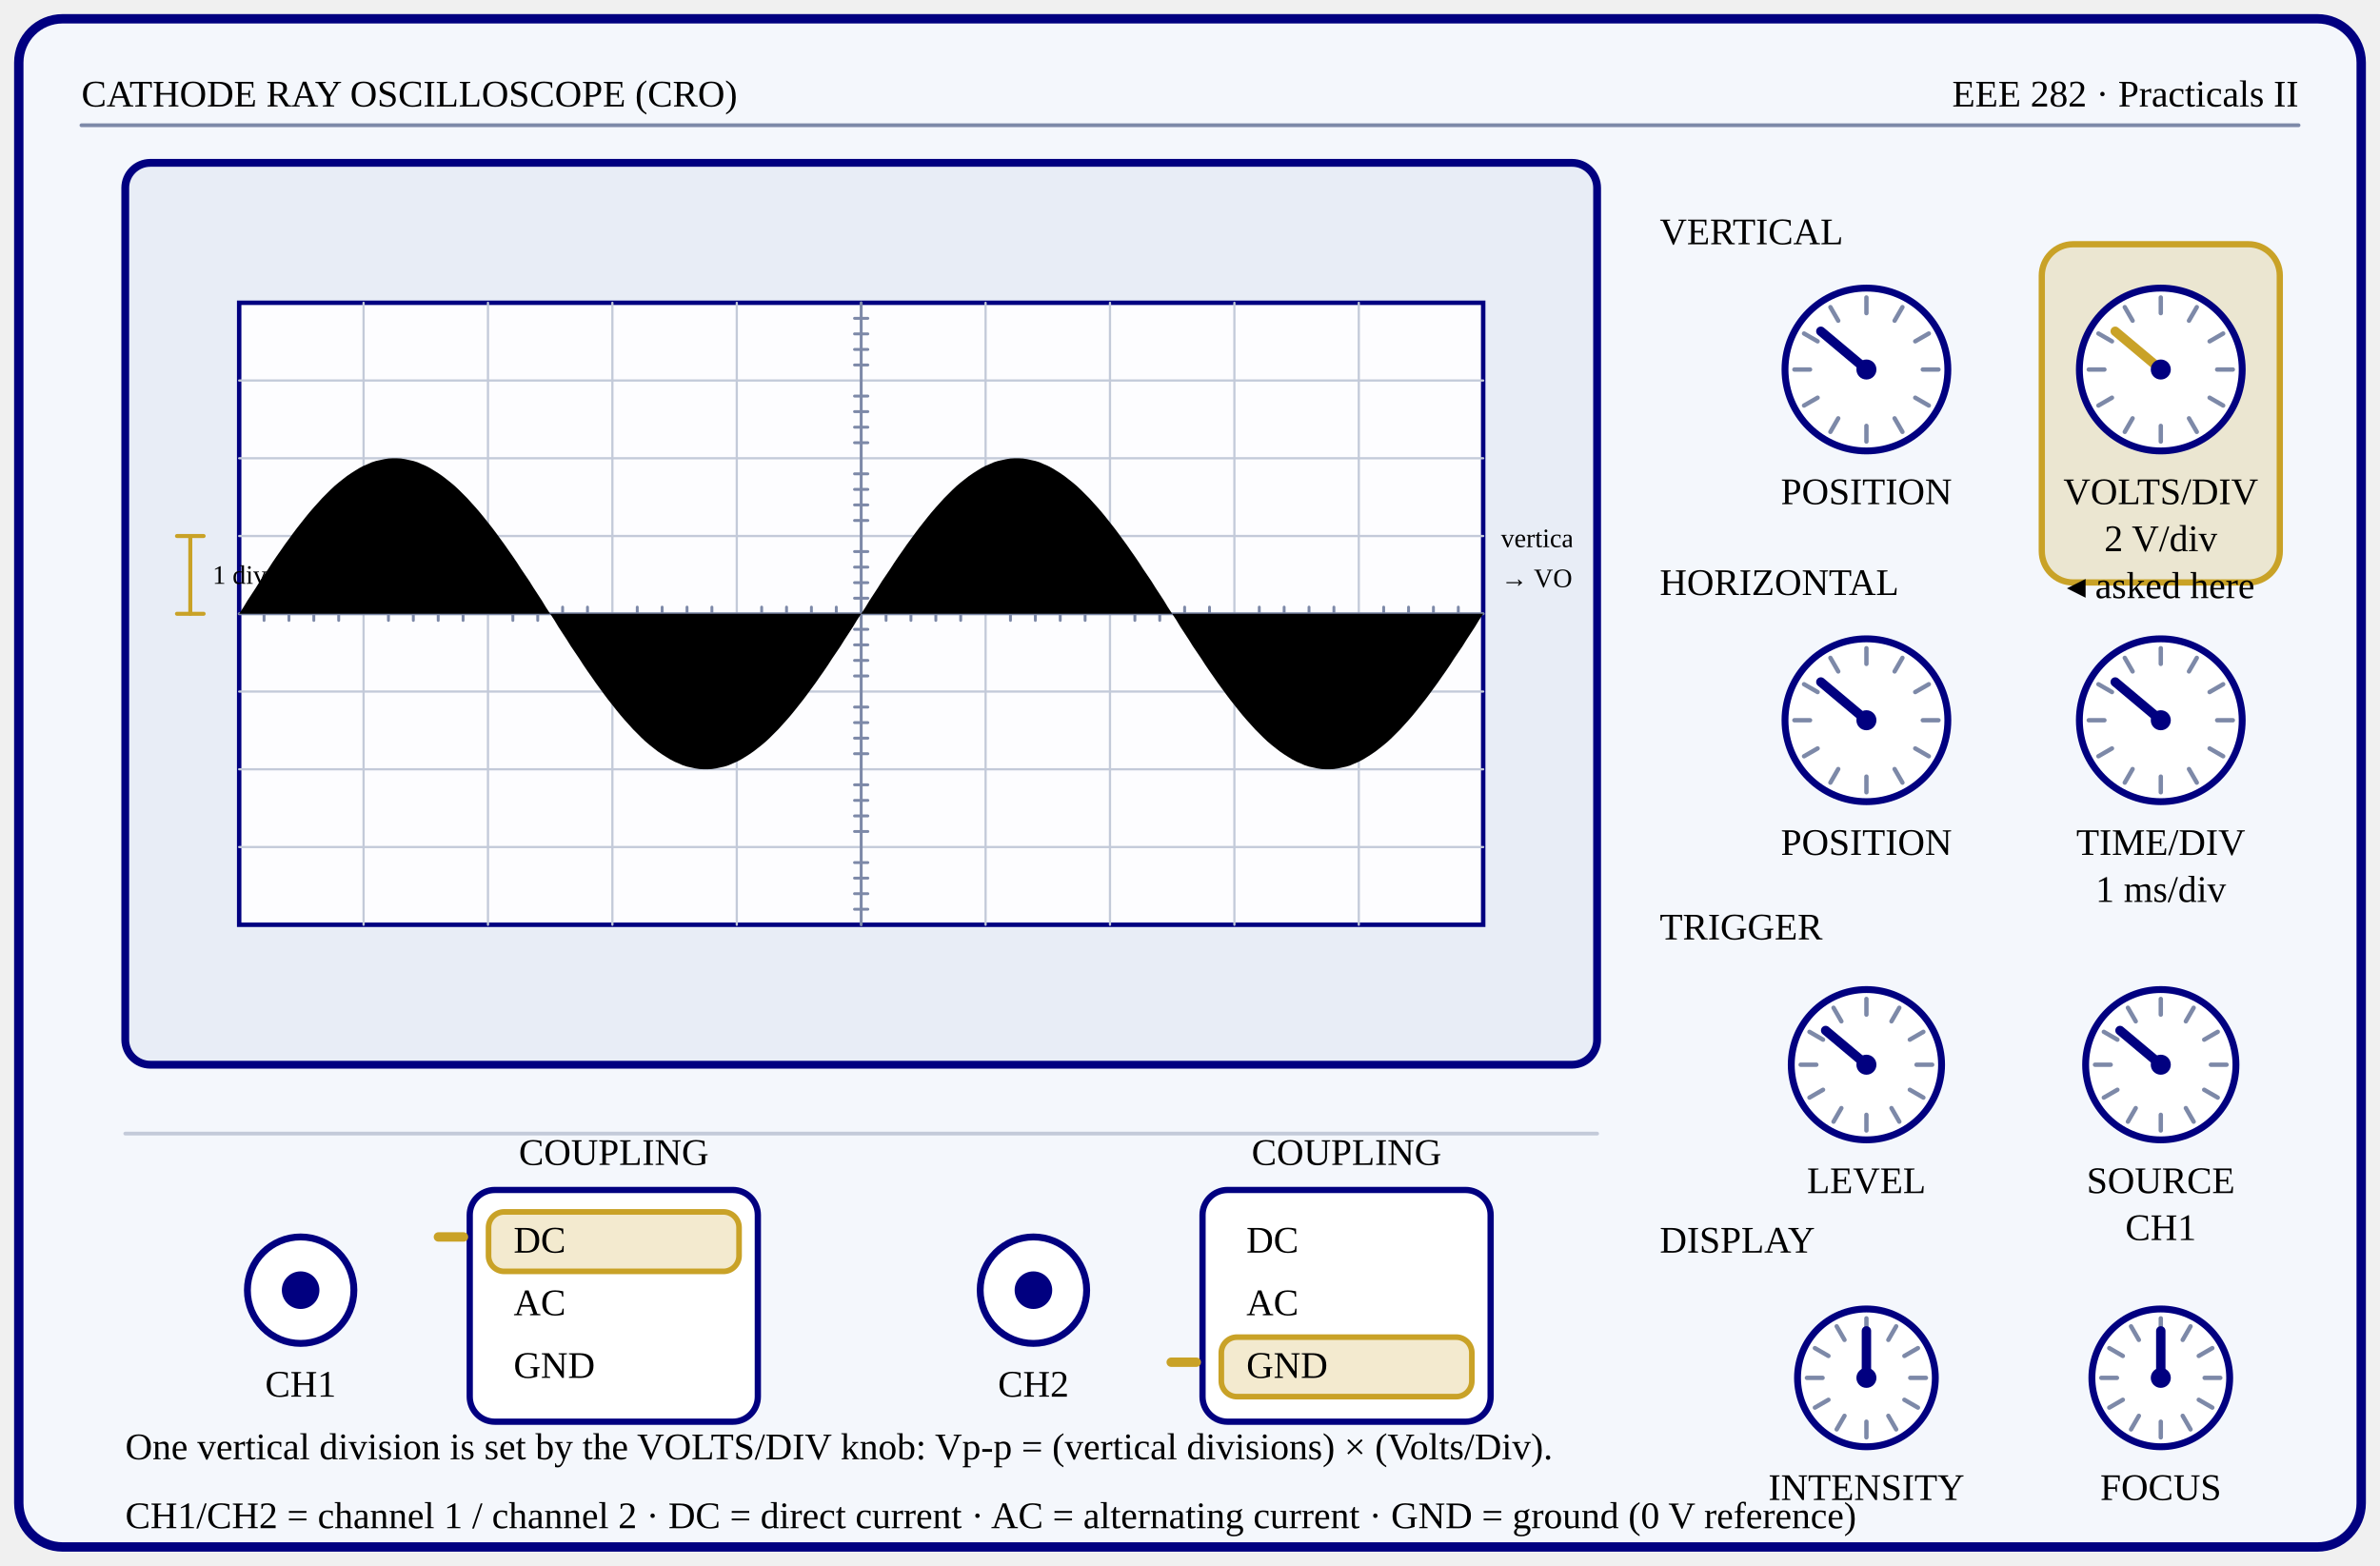
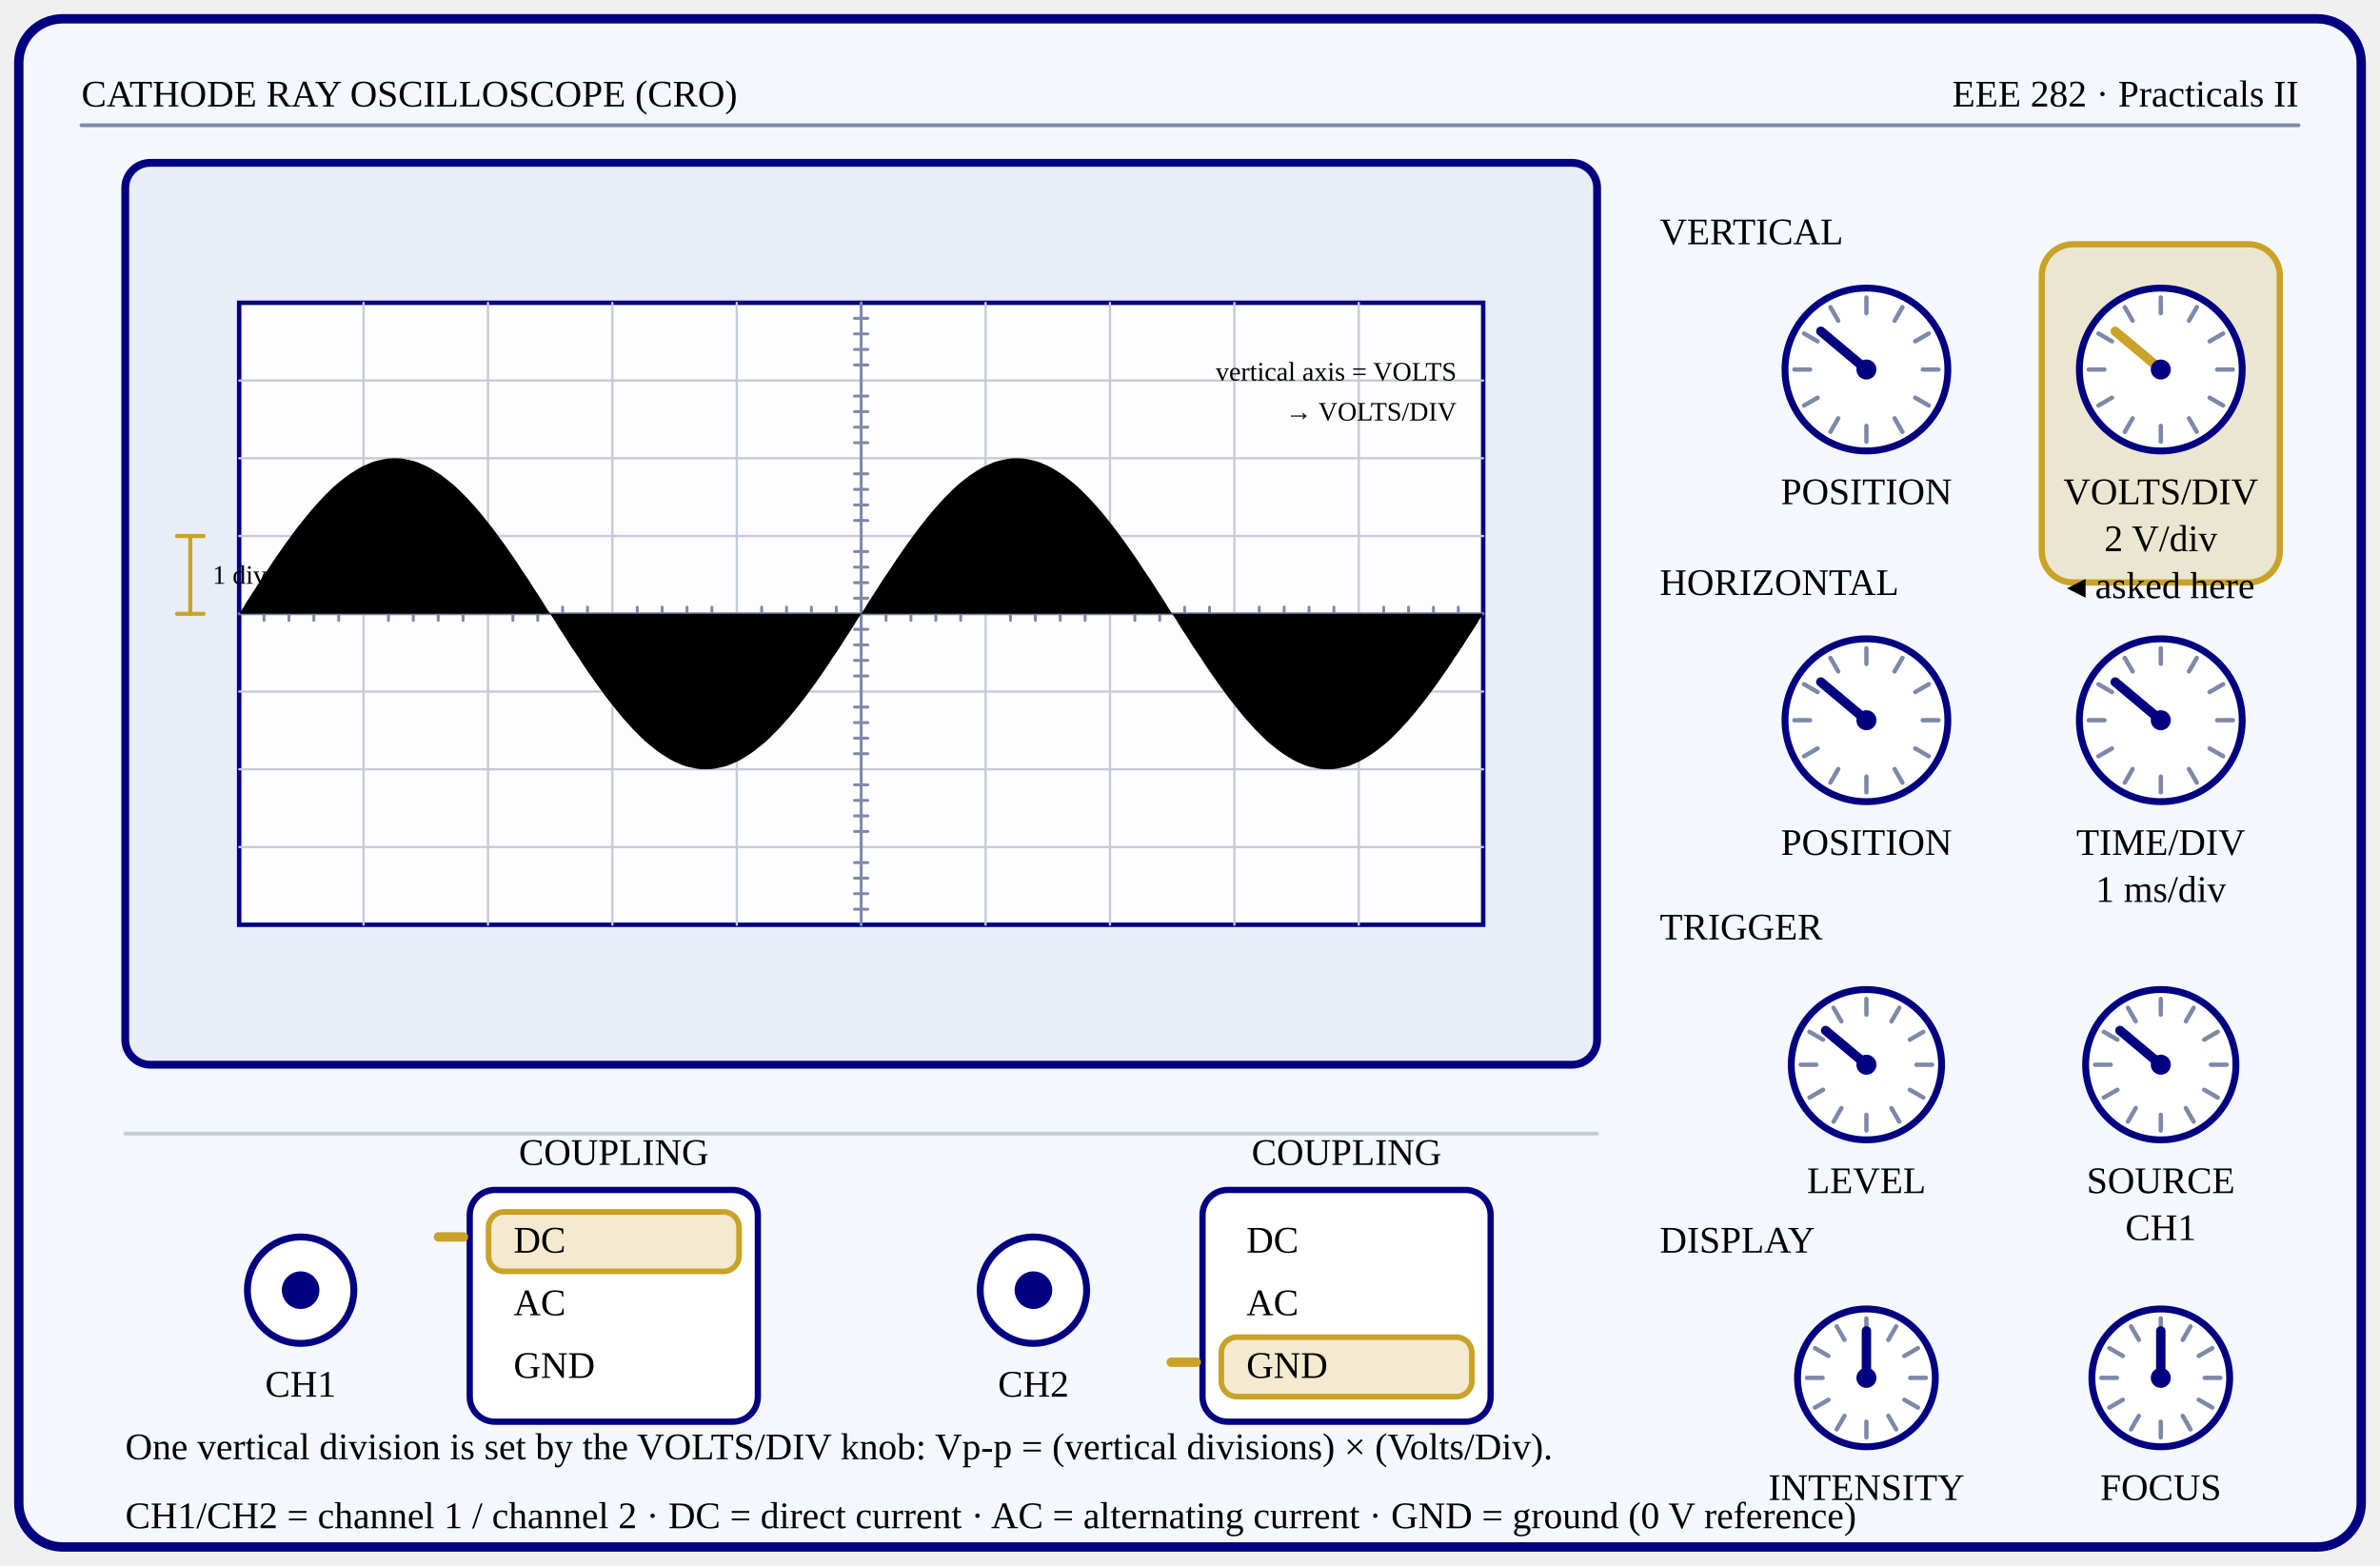
<svg xmlns="http://www.w3.org/2000/svg" class="diagram-svg" viewBox="0 0 760 500" preserveAspectRatio="xMidYMid meet" role="img">
  <rect x="6" y="6" width="748" height="488" rx="14" fill="#f4f7fc" stroke="#010080" stroke-width="3" />
  <text class="tb" x="26" y="34">CATHODE RAY OSCILLOSCOPE (CRO)</text>
  <text class="t11" x="734" y="34" text-anchor="end">EEE 282 · Practicals II</text>
  <line x1="26" y1="40" x2="734" y2="40" stroke="#7d89a8" stroke-width="1.2" stroke-linecap="round" />
  <rect x="40" y="52" width="470" height="288" rx="8" fill="#e8edf6" stroke="#010080" stroke-width="2.5" />
  <svg x="48" y="60" width="454" height="272" viewBox="0 0 640 320" preserveAspectRatio="xMidYMid meet">
    <rect x="40" y="20" width="560" height="280" fill="#fdfdff" stroke="#010080" stroke-width="2" />
    <line x1="96" y1="20" x2="96" y2="300" stroke="#c3cad9" stroke-width="1" stroke-linecap="round" />
    <line x1="152" y1="20" x2="152" y2="300" stroke="#c3cad9" stroke-width="1" stroke-linecap="round" />
    <line x1="208" y1="20" x2="208" y2="300" stroke="#c3cad9" stroke-width="1" stroke-linecap="round" />
    <line x1="264" y1="20" x2="264" y2="300" stroke="#c3cad9" stroke-width="1" stroke-linecap="round" />
    <line x1="320" y1="20" x2="320" y2="300" stroke="#c3cad9" stroke-width="1" stroke-linecap="round" />
    <line x1="376" y1="20" x2="376" y2="300" stroke="#c3cad9" stroke-width="1" stroke-linecap="round" />
    <line x1="432" y1="20" x2="432" y2="300" stroke="#c3cad9" stroke-width="1" stroke-linecap="round" />
    <line x1="488" y1="20" x2="488" y2="300" stroke="#c3cad9" stroke-width="1" stroke-linecap="round" />
    <line x1="544" y1="20" x2="544" y2="300" stroke="#c3cad9" stroke-width="1" stroke-linecap="round" />
    <line x1="40" y1="55" x2="600" y2="55" stroke="#c3cad9" stroke-width="1" stroke-linecap="round" />
    <line x1="40" y1="90" x2="600" y2="90" stroke="#c3cad9" stroke-width="1" stroke-linecap="round" />
    <line x1="40" y1="125" x2="600" y2="125" stroke="#c3cad9" stroke-width="1" stroke-linecap="round" />
    <line x1="40" y1="160" x2="600" y2="160" stroke="#c3cad9" stroke-width="1" stroke-linecap="round" />
    <line x1="40" y1="195" x2="600" y2="195" stroke="#c3cad9" stroke-width="1" stroke-linecap="round" />
    <line x1="40" y1="230" x2="600" y2="230" stroke="#c3cad9" stroke-width="1" stroke-linecap="round" />
    <line x1="40" y1="265" x2="600" y2="265" stroke="#c3cad9" stroke-width="1" stroke-linecap="round" />
    <line x1="40" y1="160" x2="600" y2="160" stroke="#7d89a8" stroke-width="1.3" stroke-linecap="round" />
    <line x1="320" y1="20" x2="320" y2="300" stroke="#7d89a8" stroke-width="1.3" stroke-linecap="round" />
    <line x1="51.2" y1="157" x2="51.2" y2="163" stroke="#7d89a8" stroke-width="1.3" stroke-linecap="round" />
    <line x1="62.4" y1="157" x2="62.4" y2="163" stroke="#7d89a8" stroke-width="1.3" stroke-linecap="round" />
    <line x1="73.6" y1="157" x2="73.6" y2="163" stroke="#7d89a8" stroke-width="1.3" stroke-linecap="round" />
    <line x1="84.8" y1="157" x2="84.8" y2="163" stroke="#7d89a8" stroke-width="1.3" stroke-linecap="round" />
    <line x1="107.2" y1="157" x2="107.2" y2="163" stroke="#7d89a8" stroke-width="1.3" stroke-linecap="round" />
    <line x1="118.4" y1="157" x2="118.4" y2="163" stroke="#7d89a8" stroke-width="1.3" stroke-linecap="round" />
    <line x1="129.6" y1="157" x2="129.6" y2="163" stroke="#7d89a8" stroke-width="1.3" stroke-linecap="round" />
    <line x1="140.8" y1="157" x2="140.8" y2="163" stroke="#7d89a8" stroke-width="1.3" stroke-linecap="round" />
    <line x1="163.2" y1="157" x2="163.2" y2="163" stroke="#7d89a8" stroke-width="1.3" stroke-linecap="round" />
    <line x1="174.4" y1="157" x2="174.4" y2="163" stroke="#7d89a8" stroke-width="1.3" stroke-linecap="round" />
    <line x1="185.6" y1="157" x2="185.6" y2="163" stroke="#7d89a8" stroke-width="1.3" stroke-linecap="round" />
    <line x1="196.8" y1="157" x2="196.8" y2="163" stroke="#7d89a8" stroke-width="1.3" stroke-linecap="round" />
    <line x1="219.2" y1="157" x2="219.2" y2="163" stroke="#7d89a8" stroke-width="1.3" stroke-linecap="round" />
    <line x1="230.4" y1="157" x2="230.4" y2="163" stroke="#7d89a8" stroke-width="1.3" stroke-linecap="round" />
    <line x1="241.6" y1="157" x2="241.6" y2="163" stroke="#7d89a8" stroke-width="1.3" stroke-linecap="round" />
    <line x1="252.8" y1="157" x2="252.8" y2="163" stroke="#7d89a8" stroke-width="1.3" stroke-linecap="round" />
    <line x1="275.2" y1="157" x2="275.2" y2="163" stroke="#7d89a8" stroke-width="1.3" stroke-linecap="round" />
    <line x1="286.4" y1="157" x2="286.4" y2="163" stroke="#7d89a8" stroke-width="1.3" stroke-linecap="round" />
    <line x1="297.6" y1="157" x2="297.6" y2="163" stroke="#7d89a8" stroke-width="1.3" stroke-linecap="round" />
    <line x1="308.8" y1="157" x2="308.8" y2="163" stroke="#7d89a8" stroke-width="1.3" stroke-linecap="round" />
    <line x1="331.2" y1="157" x2="331.2" y2="163" stroke="#7d89a8" stroke-width="1.3" stroke-linecap="round" />
    <line x1="342.4" y1="157" x2="342.4" y2="163" stroke="#7d89a8" stroke-width="1.3" stroke-linecap="round" />
    <line x1="353.6" y1="157" x2="353.6" y2="163" stroke="#7d89a8" stroke-width="1.3" stroke-linecap="round" />
    <line x1="364.8" y1="157" x2="364.8" y2="163" stroke="#7d89a8" stroke-width="1.3" stroke-linecap="round" />
    <line x1="387.2" y1="157" x2="387.2" y2="163" stroke="#7d89a8" stroke-width="1.3" stroke-linecap="round" />
    <line x1="398.4" y1="157" x2="398.4" y2="163" stroke="#7d89a8" stroke-width="1.3" stroke-linecap="round" />
    <line x1="409.6" y1="157" x2="409.6" y2="163" stroke="#7d89a8" stroke-width="1.3" stroke-linecap="round" />
    <line x1="420.8" y1="157" x2="420.8" y2="163" stroke="#7d89a8" stroke-width="1.3" stroke-linecap="round" />
    <line x1="443.2" y1="157" x2="443.2" y2="163" stroke="#7d89a8" stroke-width="1.3" stroke-linecap="round" />
    <line x1="454.4" y1="157" x2="454.4" y2="163" stroke="#7d89a8" stroke-width="1.3" stroke-linecap="round" />
    <line x1="465.6" y1="157" x2="465.6" y2="163" stroke="#7d89a8" stroke-width="1.3" stroke-linecap="round" />
    <line x1="476.8" y1="157" x2="476.8" y2="163" stroke="#7d89a8" stroke-width="1.3" stroke-linecap="round" />
    <line x1="499.2" y1="157" x2="499.2" y2="163" stroke="#7d89a8" stroke-width="1.3" stroke-linecap="round" />
    <line x1="510.4" y1="157" x2="510.4" y2="163" stroke="#7d89a8" stroke-width="1.3" stroke-linecap="round" />
    <line x1="521.6" y1="157" x2="521.6" y2="163" stroke="#7d89a8" stroke-width="1.3" stroke-linecap="round" />
    <line x1="532.8" y1="157" x2="532.8" y2="163" stroke="#7d89a8" stroke-width="1.3" stroke-linecap="round" />
    <line x1="555.2" y1="157" x2="555.2" y2="163" stroke="#7d89a8" stroke-width="1.3" stroke-linecap="round" />
    <line x1="566.4" y1="157" x2="566.4" y2="163" stroke="#7d89a8" stroke-width="1.3" stroke-linecap="round" />
    <line x1="577.6" y1="157" x2="577.6" y2="163" stroke="#7d89a8" stroke-width="1.3" stroke-linecap="round" />
    <line x1="588.8" y1="157" x2="588.8" y2="163" stroke="#7d89a8" stroke-width="1.3" stroke-linecap="round" />
    <line x1="317" y1="27" x2="323" y2="27" stroke="#7d89a8" stroke-width="1.3" stroke-linecap="round" />
    <line x1="317" y1="34" x2="323" y2="34" stroke="#7d89a8" stroke-width="1.3" stroke-linecap="round" />
    <line x1="317" y1="41" x2="323" y2="41" stroke="#7d89a8" stroke-width="1.3" stroke-linecap="round" />
    <line x1="317" y1="48" x2="323" y2="48" stroke="#7d89a8" stroke-width="1.3" stroke-linecap="round" />
    <line x1="317" y1="62" x2="323" y2="62" stroke="#7d89a8" stroke-width="1.3" stroke-linecap="round" />
    <line x1="317" y1="69" x2="323" y2="69" stroke="#7d89a8" stroke-width="1.3" stroke-linecap="round" />
    <line x1="317" y1="76" x2="323" y2="76" stroke="#7d89a8" stroke-width="1.3" stroke-linecap="round" />
    <line x1="317" y1="83" x2="323" y2="83" stroke="#7d89a8" stroke-width="1.3" stroke-linecap="round" />
    <line x1="317" y1="97" x2="323" y2="97" stroke="#7d89a8" stroke-width="1.3" stroke-linecap="round" />
    <line x1="317" y1="104" x2="323" y2="104" stroke="#7d89a8" stroke-width="1.3" stroke-linecap="round" />
    <line x1="317" y1="111" x2="323" y2="111" stroke="#7d89a8" stroke-width="1.3" stroke-linecap="round" />
    <line x1="317" y1="118" x2="323" y2="118" stroke="#7d89a8" stroke-width="1.3" stroke-linecap="round" />
    <line x1="317" y1="132" x2="323" y2="132" stroke="#7d89a8" stroke-width="1.3" stroke-linecap="round" />
    <line x1="317" y1="139" x2="323" y2="139" stroke="#7d89a8" stroke-width="1.3" stroke-linecap="round" />
    <line x1="317" y1="146" x2="323" y2="146" stroke="#7d89a8" stroke-width="1.3" stroke-linecap="round" />
    <line x1="317" y1="153" x2="323" y2="153" stroke="#7d89a8" stroke-width="1.3" stroke-linecap="round" />
    <line x1="317" y1="167" x2="323" y2="167" stroke="#7d89a8" stroke-width="1.3" stroke-linecap="round" />
    <line x1="317" y1="174" x2="323" y2="174" stroke="#7d89a8" stroke-width="1.3" stroke-linecap="round" />
    <line x1="317" y1="181" x2="323" y2="181" stroke="#7d89a8" stroke-width="1.3" stroke-linecap="round" />
    <line x1="317" y1="188" x2="323" y2="188" stroke="#7d89a8" stroke-width="1.3" stroke-linecap="round" />
    <line x1="317" y1="202" x2="323" y2="202" stroke="#7d89a8" stroke-width="1.3" stroke-linecap="round" />
    <line x1="317" y1="209" x2="323" y2="209" stroke="#7d89a8" stroke-width="1.3" stroke-linecap="round" />
    <line x1="317" y1="216" x2="323" y2="216" stroke="#7d89a8" stroke-width="1.3" stroke-linecap="round" />
    <line x1="317" y1="223" x2="323" y2="223" stroke="#7d89a8" stroke-width="1.3" stroke-linecap="round" />
    <line x1="317" y1="237" x2="323" y2="237" stroke="#7d89a8" stroke-width="1.3" stroke-linecap="round" />
    <line x1="317" y1="244" x2="323" y2="244" stroke="#7d89a8" stroke-width="1.3" stroke-linecap="round" />
    <line x1="317" y1="251" x2="323" y2="251" stroke="#7d89a8" stroke-width="1.3" stroke-linecap="round" />
    <line x1="317" y1="258" x2="323" y2="258" stroke="#7d89a8" stroke-width="1.3" stroke-linecap="round" />
    <line x1="317" y1="272" x2="323" y2="272" stroke="#7d89a8" stroke-width="1.3" stroke-linecap="round" />
    <line x1="317" y1="279" x2="323" y2="279" stroke="#7d89a8" stroke-width="1.3" stroke-linecap="round" />
    <line x1="317" y1="286" x2="323" y2="286" stroke="#7d89a8" stroke-width="1.3" stroke-linecap="round" />
    <line x1="317" y1="293" x2="323" y2="293" stroke="#7d89a8" stroke-width="1.3" stroke-linecap="round" />
    <path class="w" d="M40.0 160.0 L41.9 157.1 L43.7 154.1 L45.6 151.2 L47.5 148.3 L49.3 145.4 L51.2 142.6 L53.1 139.8 L54.9 137.0 L56.8 134.2 L58.7 131.5 L60.5 128.9 L62.4 126.3 L64.3 123.7 L66.1 121.3 L68.0 118.9 L69.9 116.5 L71.7 114.3 L73.6 112.1 L75.5 110.0 L77.3 108.0 L79.2 106.1 L81.1 104.2 L82.9 102.5 L84.8 100.9 L86.7 99.4 L88.5 98.0 L90.4 96.7 L92.3 95.5 L94.1 94.4 L96.0 93.4 L97.9 92.6 L99.7 91.8 L101.6 91.2 L103.5 90.8 L105.3 90.4 L107.2 90.1 L109.1 90.0 L110.9 90.0 L112.8 90.1 L114.7 90.4 L116.5 90.8 L118.4 91.2 L120.3 91.8 L122.1 92.6 L124.0 93.4 L125.9 94.4 L127.7 95.5 L129.6 96.7 L131.5 98.0 L133.3 99.4 L135.2 100.9 L137.1 102.5 L138.9 104.2 L140.8 106.1 L142.7 108.0 L144.5 110.0 L146.4 112.1 L148.3 114.3 L150.1 116.5 L152.0 118.9 L153.9 121.3 L155.7 123.7 L157.6 126.3 L159.5 128.9 L161.3 131.5 L163.2 134.2 L165.1 137.0 L166.9 139.8 L168.8 142.6 L170.7 145.4 L172.5 148.3 L174.4 151.2 L176.3 154.1 L178.1 157.1 L180.0 160.0 L181.9 162.9 L183.7 165.9 L185.6 168.8 L187.5 171.7 L189.3 174.6 L191.2 177.4 L193.1 180.2 L194.9 183.0 L196.8 185.8 L198.7 188.5 L200.5 191.1 L202.4 193.7 L204.3 196.3 L206.1 198.7 L208.0 201.1 L209.9 203.5 L211.7 205.7 L213.6 207.9 L215.5 210.0 L217.3 212.0 L219.2 213.9 L221.1 215.8 L222.9 217.5 L224.8 219.1 L226.7 220.6 L228.5 222.0 L230.4 223.3 L232.3 224.5 L234.1 225.6 L236.0 226.6 L237.9 227.4 L239.7 228.2 L241.6 228.8 L243.5 229.2 L245.3 229.6 L247.2 229.9 L249.1 230.0 L250.9 230.0 L252.8 229.9 L254.7 229.6 L256.5 229.2 L258.4 228.8 L260.3 228.2 L262.1 227.4 L264.0 226.6 L265.9 225.6 L267.7 224.5 L269.6 223.3 L271.5 222.0 L273.3 220.6 L275.2 219.1 L277.1 217.5 L278.9 215.8 L280.8 213.9 L282.7 212.0 L284.5 210.0 L286.4 207.9 L288.3 205.7 L290.1 203.5 L292.0 201.1 L293.9 198.7 L295.7 196.3 L297.6 193.7 L299.5 191.1 L301.3 188.5 L303.2 185.8 L305.1 183.0 L306.9 180.2 L308.8 177.4 L310.7 174.6 L312.5 171.7 L314.4 168.8 L316.3 165.9 L318.1 162.9 L320.0 160.0 L321.9 157.1 L323.7 154.1 L325.6 151.2 L327.5 148.3 L329.3 145.4 L331.2 142.6 L333.1 139.8 L334.9 137.0 L336.8 134.2 L338.7 131.5 L340.5 128.9 L342.4 126.3 L344.3 123.7 L346.1 121.3 L348.0 118.9 L349.9 116.5 L351.7 114.3 L353.6 112.1 L355.5 110.0 L357.3 108.0 L359.2 106.1 L361.1 104.2 L362.9 102.5 L364.8 100.9 L366.7 99.4 L368.5 98.0 L370.4 96.7 L372.3 95.5 L374.1 94.4 L376.0 93.4 L377.9 92.6 L379.7 91.8 L381.6 91.2 L383.5 90.8 L385.3 90.4 L387.2 90.1 L389.1 90.0 L390.9 90.0 L392.8 90.1 L394.7 90.4 L396.5 90.8 L398.4 91.2 L400.3 91.8 L402.1 92.6 L404.0 93.4 L405.9 94.4 L407.7 95.5 L409.6 96.7 L411.5 98.0 L413.3 99.4 L415.2 100.9 L417.1 102.5 L418.9 104.2 L420.8 106.1 L422.7 108.0 L424.5 110.0 L426.4 112.1 L428.3 114.3 L430.1 116.5 L432.0 118.9 L433.9 121.3 L435.7 123.7 L437.6 126.3 L439.5 128.9 L441.3 131.5 L443.2 134.2 L445.1 137.0 L446.9 139.8 L448.8 142.6 L450.7 145.4 L452.5 148.3 L454.4 151.2 L456.3 154.1 L458.1 157.1 L460.0 160.0 L461.9 162.9 L463.7 165.9 L465.6 168.8 L467.5 171.7 L469.3 174.6 L471.2 177.4 L473.1 180.2 L474.9 183.0 L476.8 185.8 L478.7 188.5 L480.5 191.1 L482.4 193.7 L484.3 196.3 L486.1 198.7 L488.0 201.1 L489.9 203.5 L491.7 205.7 L493.6 207.9 L495.5 210.0 L497.3 212.0 L499.2 213.9 L501.1 215.8 L502.9 217.5 L504.8 219.1 L506.7 220.6 L508.5 222.0 L510.4 223.3 L512.3 224.5 L514.1 225.6 L516.0 226.6 L517.9 227.4 L519.7 228.2 L521.6 228.8 L523.5 229.2 L525.3 229.6 L527.2 229.9 L529.1 230.0 L530.9 230.0 L532.8 229.9 L534.7 229.6 L536.5 229.2 L538.4 228.8 L540.3 228.2 L542.1 227.4 L544.0 226.6 L545.9 225.6 L547.7 224.5 L549.6 223.3 L551.5 222.0 L553.3 220.6 L555.2 219.1 L557.1 217.5 L558.9 215.8 L560.8 213.9 L562.7 212.0 L564.5 210.0 L566.4 207.9 L568.3 205.7 L570.1 203.5 L572.0 201.1 L573.9 198.7 L575.7 196.3 L577.6 193.7 L579.5 191.1 L581.3 188.5 L583.2 185.8 L585.1 183.0 L586.9 180.2 L588.8 177.4 L590.7 174.6 L592.5 171.7 L594.4 168.8 L596.3 165.9 L598.1 162.9 L600.0 160.0" />
    <line x1="18" y1="125" x2="18" y2="160" stroke="#C9A227" stroke-width="1.8" stroke-linecap="round" />
    <line x1="12" y1="125" x2="24" y2="125" stroke="#C9A227" stroke-width="1.8" stroke-linecap="round" />
    <line x1="12" y1="160" x2="24" y2="160" stroke="#C9A227" stroke-width="1.8" stroke-linecap="round" />
-     <text class="tg" x="28" y="146.5">1 div</text>
-     <text class="t13" x="608" y="130">vertical axis = VOLTS</text>
-     <text class="t13" x="608" y="148">→ VOLTS/DIV</text>
+     <text class="tg" x="28" y="146.5" text-anchor="start">1 div</text>
+     <text class="t13" x="588" y="55" text-anchor="end">vertical axis = VOLTS</text>
+     <text class="t13" x="588" y="73" text-anchor="end">→ VOLTS/DIV</text>
  </svg>
  <text class="tb" x="530" y="78">VERTICAL</text>
  <circle cx="596" cy="118" r="26" fill="#ffffff" stroke="#010080" stroke-width="2.2" />
  <line x1="580.412" y1="109" x2="576.081" y2="106.5" stroke="#7d89a8" stroke-width="1.4" stroke-linecap="round" />
  <line x1="587" y1="102.412" x2="584.5" y2="98.081" stroke="#7d89a8" stroke-width="1.4" stroke-linecap="round" />
  <line x1="596" y1="100" x2="596" y2="95" stroke="#7d89a8" stroke-width="1.4" stroke-linecap="round" />
  <line x1="605" y1="102.412" x2="607.5" y2="98.081" stroke="#7d89a8" stroke-width="1.4" stroke-linecap="round" />
  <line x1="611.588" y1="109" x2="615.919" y2="106.5" stroke="#7d89a8" stroke-width="1.4" stroke-linecap="round" />
  <line x1="614" y1="118" x2="619" y2="118" stroke="#7d89a8" stroke-width="1.4" stroke-linecap="round" />
  <line x1="611.588" y1="127" x2="615.919" y2="129.5" stroke="#7d89a8" stroke-width="1.4" stroke-linecap="round" />
  <line x1="605" y1="133.588" x2="607.5" y2="137.919" stroke="#7d89a8" stroke-width="1.4" stroke-linecap="round" />
  <line x1="596" y1="136" x2="596" y2="141" stroke="#7d89a8" stroke-width="1.4" stroke-linecap="round" />
  <line x1="587" y1="133.588" x2="584.5" y2="137.919" stroke="#7d89a8" stroke-width="1.4" stroke-linecap="round" />
  <line x1="580.412" y1="127" x2="576.081" y2="129.5" stroke="#7d89a8" stroke-width="1.4" stroke-linecap="round" />
  <line x1="578" y1="118" x2="573" y2="118" stroke="#7d89a8" stroke-width="1.4" stroke-linecap="round" />
  <line x1="596" y1="118" x2="581.445" y2="105.787" stroke="#010080" stroke-width="3" stroke-linecap="round" />
  <circle cx="596" cy="118" r="3.2" fill="#010080" />
  <text class="tb" x="596" y="161" text-anchor="middle">POSITION</text>
  <rect x="652" y="78" width="76" height="108" rx="10" fill="rgba(201,162,39,0.20)" stroke="#C9A227" stroke-width="2" />
  <circle cx="690" cy="118" r="26" fill="#ffffff" stroke="#010080" stroke-width="2.2" />
  <line x1="674.412" y1="109" x2="670.081" y2="106.5" stroke="#7d89a8" stroke-width="1.4" stroke-linecap="round" />
  <line x1="681" y1="102.412" x2="678.5" y2="98.081" stroke="#7d89a8" stroke-width="1.4" stroke-linecap="round" />
  <line x1="690" y1="100" x2="690" y2="95" stroke="#7d89a8" stroke-width="1.4" stroke-linecap="round" />
  <line x1="699" y1="102.412" x2="701.5" y2="98.081" stroke="#7d89a8" stroke-width="1.4" stroke-linecap="round" />
  <line x1="705.588" y1="109" x2="709.919" y2="106.5" stroke="#7d89a8" stroke-width="1.4" stroke-linecap="round" />
  <line x1="708" y1="118" x2="713" y2="118" stroke="#7d89a8" stroke-width="1.4" stroke-linecap="round" />
  <line x1="705.588" y1="127" x2="709.919" y2="129.5" stroke="#7d89a8" stroke-width="1.4" stroke-linecap="round" />
  <line x1="699" y1="133.588" x2="701.5" y2="137.919" stroke="#7d89a8" stroke-width="1.4" stroke-linecap="round" />
  <line x1="690" y1="136" x2="690" y2="141" stroke="#7d89a8" stroke-width="1.4" stroke-linecap="round" />
  <line x1="681" y1="133.588" x2="678.5" y2="137.919" stroke="#7d89a8" stroke-width="1.4" stroke-linecap="round" />
  <line x1="674.412" y1="127" x2="670.081" y2="129.5" stroke="#7d89a8" stroke-width="1.4" stroke-linecap="round" />
  <line x1="672" y1="118" x2="667" y2="118" stroke="#7d89a8" stroke-width="1.4" stroke-linecap="round" />
  <line x1="690" y1="118" x2="675.445" y2="105.787" stroke="#C9A227" stroke-width="3" stroke-linecap="round" />
  <circle cx="690" cy="118" r="3.2" fill="#010080" />
  <text class="tg" x="690" y="161" text-anchor="middle">VOLTS/DIV</text>
  <text class="t11" x="690" y="176" text-anchor="middle">2 V/div</text>
  <text class="tg" x="690" y="191" text-anchor="middle">◂ asked here</text>
  <text class="tb" x="530" y="190">HORIZONTAL</text>
  <circle cx="596" cy="230" r="26" fill="#ffffff" stroke="#010080" stroke-width="2.2" />
  <line x1="580.412" y1="221" x2="576.081" y2="218.5" stroke="#7d89a8" stroke-width="1.4" stroke-linecap="round" />
  <line x1="587" y1="214.412" x2="584.5" y2="210.081" stroke="#7d89a8" stroke-width="1.4" stroke-linecap="round" />
  <line x1="596" y1="212" x2="596" y2="207" stroke="#7d89a8" stroke-width="1.4" stroke-linecap="round" />
  <line x1="605" y1="214.412" x2="607.5" y2="210.081" stroke="#7d89a8" stroke-width="1.4" stroke-linecap="round" />
  <line x1="611.588" y1="221" x2="615.919" y2="218.5" stroke="#7d89a8" stroke-width="1.4" stroke-linecap="round" />
  <line x1="614" y1="230" x2="619" y2="230" stroke="#7d89a8" stroke-width="1.4" stroke-linecap="round" />
  <line x1="611.588" y1="239" x2="615.919" y2="241.5" stroke="#7d89a8" stroke-width="1.4" stroke-linecap="round" />
  <line x1="605" y1="245.588" x2="607.5" y2="249.919" stroke="#7d89a8" stroke-width="1.4" stroke-linecap="round" />
  <line x1="596" y1="248" x2="596" y2="253" stroke="#7d89a8" stroke-width="1.4" stroke-linecap="round" />
  <line x1="587" y1="245.588" x2="584.5" y2="249.919" stroke="#7d89a8" stroke-width="1.4" stroke-linecap="round" />
  <line x1="580.412" y1="239" x2="576.081" y2="241.5" stroke="#7d89a8" stroke-width="1.4" stroke-linecap="round" />
  <line x1="578" y1="230" x2="573" y2="230" stroke="#7d89a8" stroke-width="1.4" stroke-linecap="round" />
  <line x1="596" y1="230" x2="581.445" y2="217.787" stroke="#010080" stroke-width="3" stroke-linecap="round" />
  <circle cx="596" cy="230" r="3.2" fill="#010080" />
  <text class="tb" x="596" y="273" text-anchor="middle">POSITION</text>
  <circle cx="690" cy="230" r="26" fill="#ffffff" stroke="#010080" stroke-width="2.2" />
  <line x1="674.412" y1="221" x2="670.081" y2="218.5" stroke="#7d89a8" stroke-width="1.4" stroke-linecap="round" />
  <line x1="681" y1="214.412" x2="678.5" y2="210.081" stroke="#7d89a8" stroke-width="1.4" stroke-linecap="round" />
  <line x1="690" y1="212" x2="690" y2="207" stroke="#7d89a8" stroke-width="1.4" stroke-linecap="round" />
  <line x1="699" y1="214.412" x2="701.5" y2="210.081" stroke="#7d89a8" stroke-width="1.4" stroke-linecap="round" />
  <line x1="705.588" y1="221" x2="709.919" y2="218.5" stroke="#7d89a8" stroke-width="1.4" stroke-linecap="round" />
  <line x1="708" y1="230" x2="713" y2="230" stroke="#7d89a8" stroke-width="1.4" stroke-linecap="round" />
  <line x1="705.588" y1="239" x2="709.919" y2="241.5" stroke="#7d89a8" stroke-width="1.4" stroke-linecap="round" />
  <line x1="699" y1="245.588" x2="701.5" y2="249.919" stroke="#7d89a8" stroke-width="1.4" stroke-linecap="round" />
  <line x1="690" y1="248" x2="690" y2="253" stroke="#7d89a8" stroke-width="1.4" stroke-linecap="round" />
  <line x1="681" y1="245.588" x2="678.5" y2="249.919" stroke="#7d89a8" stroke-width="1.4" stroke-linecap="round" />
  <line x1="674.412" y1="239" x2="670.081" y2="241.5" stroke="#7d89a8" stroke-width="1.4" stroke-linecap="round" />
  <line x1="672" y1="230" x2="667" y2="230" stroke="#7d89a8" stroke-width="1.4" stroke-linecap="round" />
  <line x1="690" y1="230" x2="675.445" y2="217.787" stroke="#010080" stroke-width="3" stroke-linecap="round" />
  <circle cx="690" cy="230" r="3.2" fill="#010080" />
  <text class="tb" x="690" y="273" text-anchor="middle">TIME/DIV</text>
  <text class="t11" x="690" y="288" text-anchor="middle">1 ms/div</text>
  <text class="tb" x="530" y="300">TRIGGER</text>
  <circle cx="596" cy="340" r="24" fill="#ffffff" stroke="#010080" stroke-width="2.2" />
  <line x1="582.144" y1="332" x2="577.813" y2="329.5" stroke="#7d89a8" stroke-width="1.4" stroke-linecap="round" />
  <line x1="588" y1="326.144" x2="585.5" y2="321.813" stroke="#7d89a8" stroke-width="1.4" stroke-linecap="round" />
  <line x1="596" y1="324" x2="596" y2="319" stroke="#7d89a8" stroke-width="1.4" stroke-linecap="round" />
  <line x1="604" y1="326.144" x2="606.5" y2="321.813" stroke="#7d89a8" stroke-width="1.4" stroke-linecap="round" />
  <line x1="609.856" y1="332" x2="614.187" y2="329.5" stroke="#7d89a8" stroke-width="1.4" stroke-linecap="round" />
  <line x1="612" y1="340" x2="617" y2="340" stroke="#7d89a8" stroke-width="1.4" stroke-linecap="round" />
  <line x1="609.856" y1="348" x2="614.187" y2="350.5" stroke="#7d89a8" stroke-width="1.4" stroke-linecap="round" />
  <line x1="604" y1="353.856" x2="606.5" y2="358.187" stroke="#7d89a8" stroke-width="1.4" stroke-linecap="round" />
  <line x1="596" y1="356" x2="596" y2="361" stroke="#7d89a8" stroke-width="1.4" stroke-linecap="round" />
  <line x1="588" y1="353.856" x2="585.5" y2="358.187" stroke="#7d89a8" stroke-width="1.4" stroke-linecap="round" />
  <line x1="582.144" y1="348" x2="577.813" y2="350.5" stroke="#7d89a8" stroke-width="1.4" stroke-linecap="round" />
  <line x1="580" y1="340" x2="575" y2="340" stroke="#7d89a8" stroke-width="1.4" stroke-linecap="round" />
  <line x1="596" y1="340" x2="582.977" y2="329.073" stroke="#010080" stroke-width="3" stroke-linecap="round" />
  <circle cx="596" cy="340" r="3.2" fill="#010080" />
  <text class="tb" x="596" y="381" text-anchor="middle">LEVEL</text>
  <circle cx="690" cy="340" r="24" fill="#ffffff" stroke="#010080" stroke-width="2.2" />
  <line x1="676.144" y1="332" x2="671.813" y2="329.5" stroke="#7d89a8" stroke-width="1.4" stroke-linecap="round" />
  <line x1="682" y1="326.144" x2="679.5" y2="321.813" stroke="#7d89a8" stroke-width="1.4" stroke-linecap="round" />
  <line x1="690" y1="324" x2="690" y2="319" stroke="#7d89a8" stroke-width="1.4" stroke-linecap="round" />
  <line x1="698" y1="326.144" x2="700.5" y2="321.813" stroke="#7d89a8" stroke-width="1.4" stroke-linecap="round" />
  <line x1="703.856" y1="332" x2="708.187" y2="329.5" stroke="#7d89a8" stroke-width="1.4" stroke-linecap="round" />
  <line x1="706" y1="340" x2="711" y2="340" stroke="#7d89a8" stroke-width="1.4" stroke-linecap="round" />
  <line x1="703.856" y1="348" x2="708.187" y2="350.5" stroke="#7d89a8" stroke-width="1.4" stroke-linecap="round" />
  <line x1="698" y1="353.856" x2="700.5" y2="358.187" stroke="#7d89a8" stroke-width="1.4" stroke-linecap="round" />
  <line x1="690" y1="356" x2="690" y2="361" stroke="#7d89a8" stroke-width="1.4" stroke-linecap="round" />
  <line x1="682" y1="353.856" x2="679.5" y2="358.187" stroke="#7d89a8" stroke-width="1.4" stroke-linecap="round" />
  <line x1="676.144" y1="348" x2="671.813" y2="350.5" stroke="#7d89a8" stroke-width="1.4" stroke-linecap="round" />
  <line x1="674" y1="340" x2="669" y2="340" stroke="#7d89a8" stroke-width="1.4" stroke-linecap="round" />
  <line x1="690" y1="340" x2="676.977" y2="329.073" stroke="#010080" stroke-width="3" stroke-linecap="round" />
  <circle cx="690" cy="340" r="3.2" fill="#010080" />
  <text class="tb" x="690" y="381" text-anchor="middle">SOURCE</text>
  <text class="t11" x="690" y="396" text-anchor="middle">CH1</text>
  <text class="tb" x="530" y="400">DISPLAY</text>
  <circle cx="596" cy="440" r="22" fill="#ffffff" stroke="#010080" stroke-width="2.2" />
  <line x1="583.876" y1="433" x2="579.546" y2="430.5" stroke="#7d89a8" stroke-width="1.4" stroke-linecap="round" />
  <line x1="589" y1="427.876" x2="586.5" y2="423.546" stroke="#7d89a8" stroke-width="1.4" stroke-linecap="round" />
  <line x1="596" y1="426" x2="596" y2="421" stroke="#7d89a8" stroke-width="1.4" stroke-linecap="round" />
  <line x1="603" y1="427.876" x2="605.5" y2="423.546" stroke="#7d89a8" stroke-width="1.4" stroke-linecap="round" />
  <line x1="608.124" y1="433" x2="612.454" y2="430.5" stroke="#7d89a8" stroke-width="1.4" stroke-linecap="round" />
  <line x1="610" y1="440" x2="615" y2="440" stroke="#7d89a8" stroke-width="1.4" stroke-linecap="round" />
  <line x1="608.124" y1="447" x2="612.454" y2="449.5" stroke="#7d89a8" stroke-width="1.4" stroke-linecap="round" />
  <line x1="603" y1="452.124" x2="605.5" y2="456.454" stroke="#7d89a8" stroke-width="1.4" stroke-linecap="round" />
  <line x1="596" y1="454" x2="596" y2="459" stroke="#7d89a8" stroke-width="1.4" stroke-linecap="round" />
  <line x1="589" y1="452.124" x2="586.5" y2="456.454" stroke="#7d89a8" stroke-width="1.4" stroke-linecap="round" />
  <line x1="583.876" y1="447" x2="579.546" y2="449.5" stroke="#7d89a8" stroke-width="1.4" stroke-linecap="round" />
  <line x1="582" y1="440" x2="577" y2="440" stroke="#7d89a8" stroke-width="1.4" stroke-linecap="round" />
  <line x1="596" y1="440" x2="596" y2="425" stroke="#010080" stroke-width="3" stroke-linecap="round" />
  <circle cx="596" cy="440" r="3.2" fill="#010080" />
  <text class="tb" x="596" y="479" text-anchor="middle">INTENSITY</text>
  <circle cx="690" cy="440" r="22" fill="#ffffff" stroke="#010080" stroke-width="2.2" />
  <line x1="677.876" y1="433" x2="673.546" y2="430.5" stroke="#7d89a8" stroke-width="1.4" stroke-linecap="round" />
  <line x1="683" y1="427.876" x2="680.5" y2="423.546" stroke="#7d89a8" stroke-width="1.4" stroke-linecap="round" />
  <line x1="690" y1="426" x2="690" y2="421" stroke="#7d89a8" stroke-width="1.4" stroke-linecap="round" />
  <line x1="697" y1="427.876" x2="699.5" y2="423.546" stroke="#7d89a8" stroke-width="1.4" stroke-linecap="round" />
  <line x1="702.124" y1="433" x2="706.454" y2="430.5" stroke="#7d89a8" stroke-width="1.4" stroke-linecap="round" />
  <line x1="704" y1="440" x2="709" y2="440" stroke="#7d89a8" stroke-width="1.4" stroke-linecap="round" />
  <line x1="702.124" y1="447" x2="706.454" y2="449.5" stroke="#7d89a8" stroke-width="1.4" stroke-linecap="round" />
  <line x1="697" y1="452.124" x2="699.5" y2="456.454" stroke="#7d89a8" stroke-width="1.4" stroke-linecap="round" />
  <line x1="690" y1="454" x2="690" y2="459" stroke="#7d89a8" stroke-width="1.4" stroke-linecap="round" />
  <line x1="683" y1="452.124" x2="680.5" y2="456.454" stroke="#7d89a8" stroke-width="1.4" stroke-linecap="round" />
  <line x1="677.876" y1="447" x2="673.546" y2="449.5" stroke="#7d89a8" stroke-width="1.4" stroke-linecap="round" />
  <line x1="676" y1="440" x2="671" y2="440" stroke="#7d89a8" stroke-width="1.4" stroke-linecap="round" />
  <line x1="690" y1="440" x2="690" y2="425" stroke="#010080" stroke-width="3" stroke-linecap="round" />
  <circle cx="690" cy="440" r="3.2" fill="#010080" />
  <text class="tb" x="690" y="479" text-anchor="middle">FOCUS</text>
  <line x1="40" y1="362" x2="510" y2="362" stroke="#c3cad9" stroke-width="1.2" stroke-linecap="round" />
  <circle cx="96" cy="412" r="17" fill="#ffffff" stroke="#010080" stroke-width="2.2" />
  <circle cx="96" cy="412" r="6" fill="#010080" />
  <text class="tb" x="96" y="446" text-anchor="middle">CH1</text>
  <rect x="150" y="380" width="92" height="74" rx="8" fill="#ffffff" stroke="#010080" stroke-width="2" />
  <text class="tb" x="196" y="372" text-anchor="middle">COUPLING</text>
  <rect x="156" y="387" width="80" height="19" rx="5" fill="rgba(201,162,39,0.22)" stroke="#C9A227" stroke-width="1.8" />
  <text class="tg" x="164" y="400">DC</text>
  <text class="t12" x="164" y="420">AC</text>
  <text class="t12" x="164" y="440">GND</text>
  <line x1="140" y1="395" x2="148" y2="395" stroke="#C9A227" stroke-width="3" stroke-linecap="round" />
  <circle cx="330" cy="412" r="17" fill="#ffffff" stroke="#010080" stroke-width="2.2" />
  <circle cx="330" cy="412" r="6" fill="#010080" />
  <text class="tb" x="330" y="446" text-anchor="middle">CH2</text>
  <rect x="384" y="380" width="92" height="74" rx="8" fill="#ffffff" stroke="#010080" stroke-width="2" />
  <text class="tb" x="430" y="372" text-anchor="middle">COUPLING</text>
  <text class="t12" x="398" y="400">DC</text>
  <text class="t12" x="398" y="420">AC</text>
  <rect x="390" y="427" width="80" height="19" rx="5" fill="rgba(201,162,39,0.22)" stroke="#C9A227" stroke-width="1.8" />
  <text class="tg" x="398" y="440">GND</text>
  <line x1="374" y1="435" x2="382" y2="435" stroke="#C9A227" stroke-width="3" stroke-linecap="round" />
  <text class="t12" x="40" y="466">One vertical division is set by the VOLTS/DIV knob: Vp-p = (vertical divisions) × (Volts/Div).</text>
  <text class="t10" x="40" y="488">CH1/CH2 = channel 1 / channel 2   ·   DC = direct current   ·   AC = alternating current   ·   GND = ground (0 V reference)</text>
</svg>
